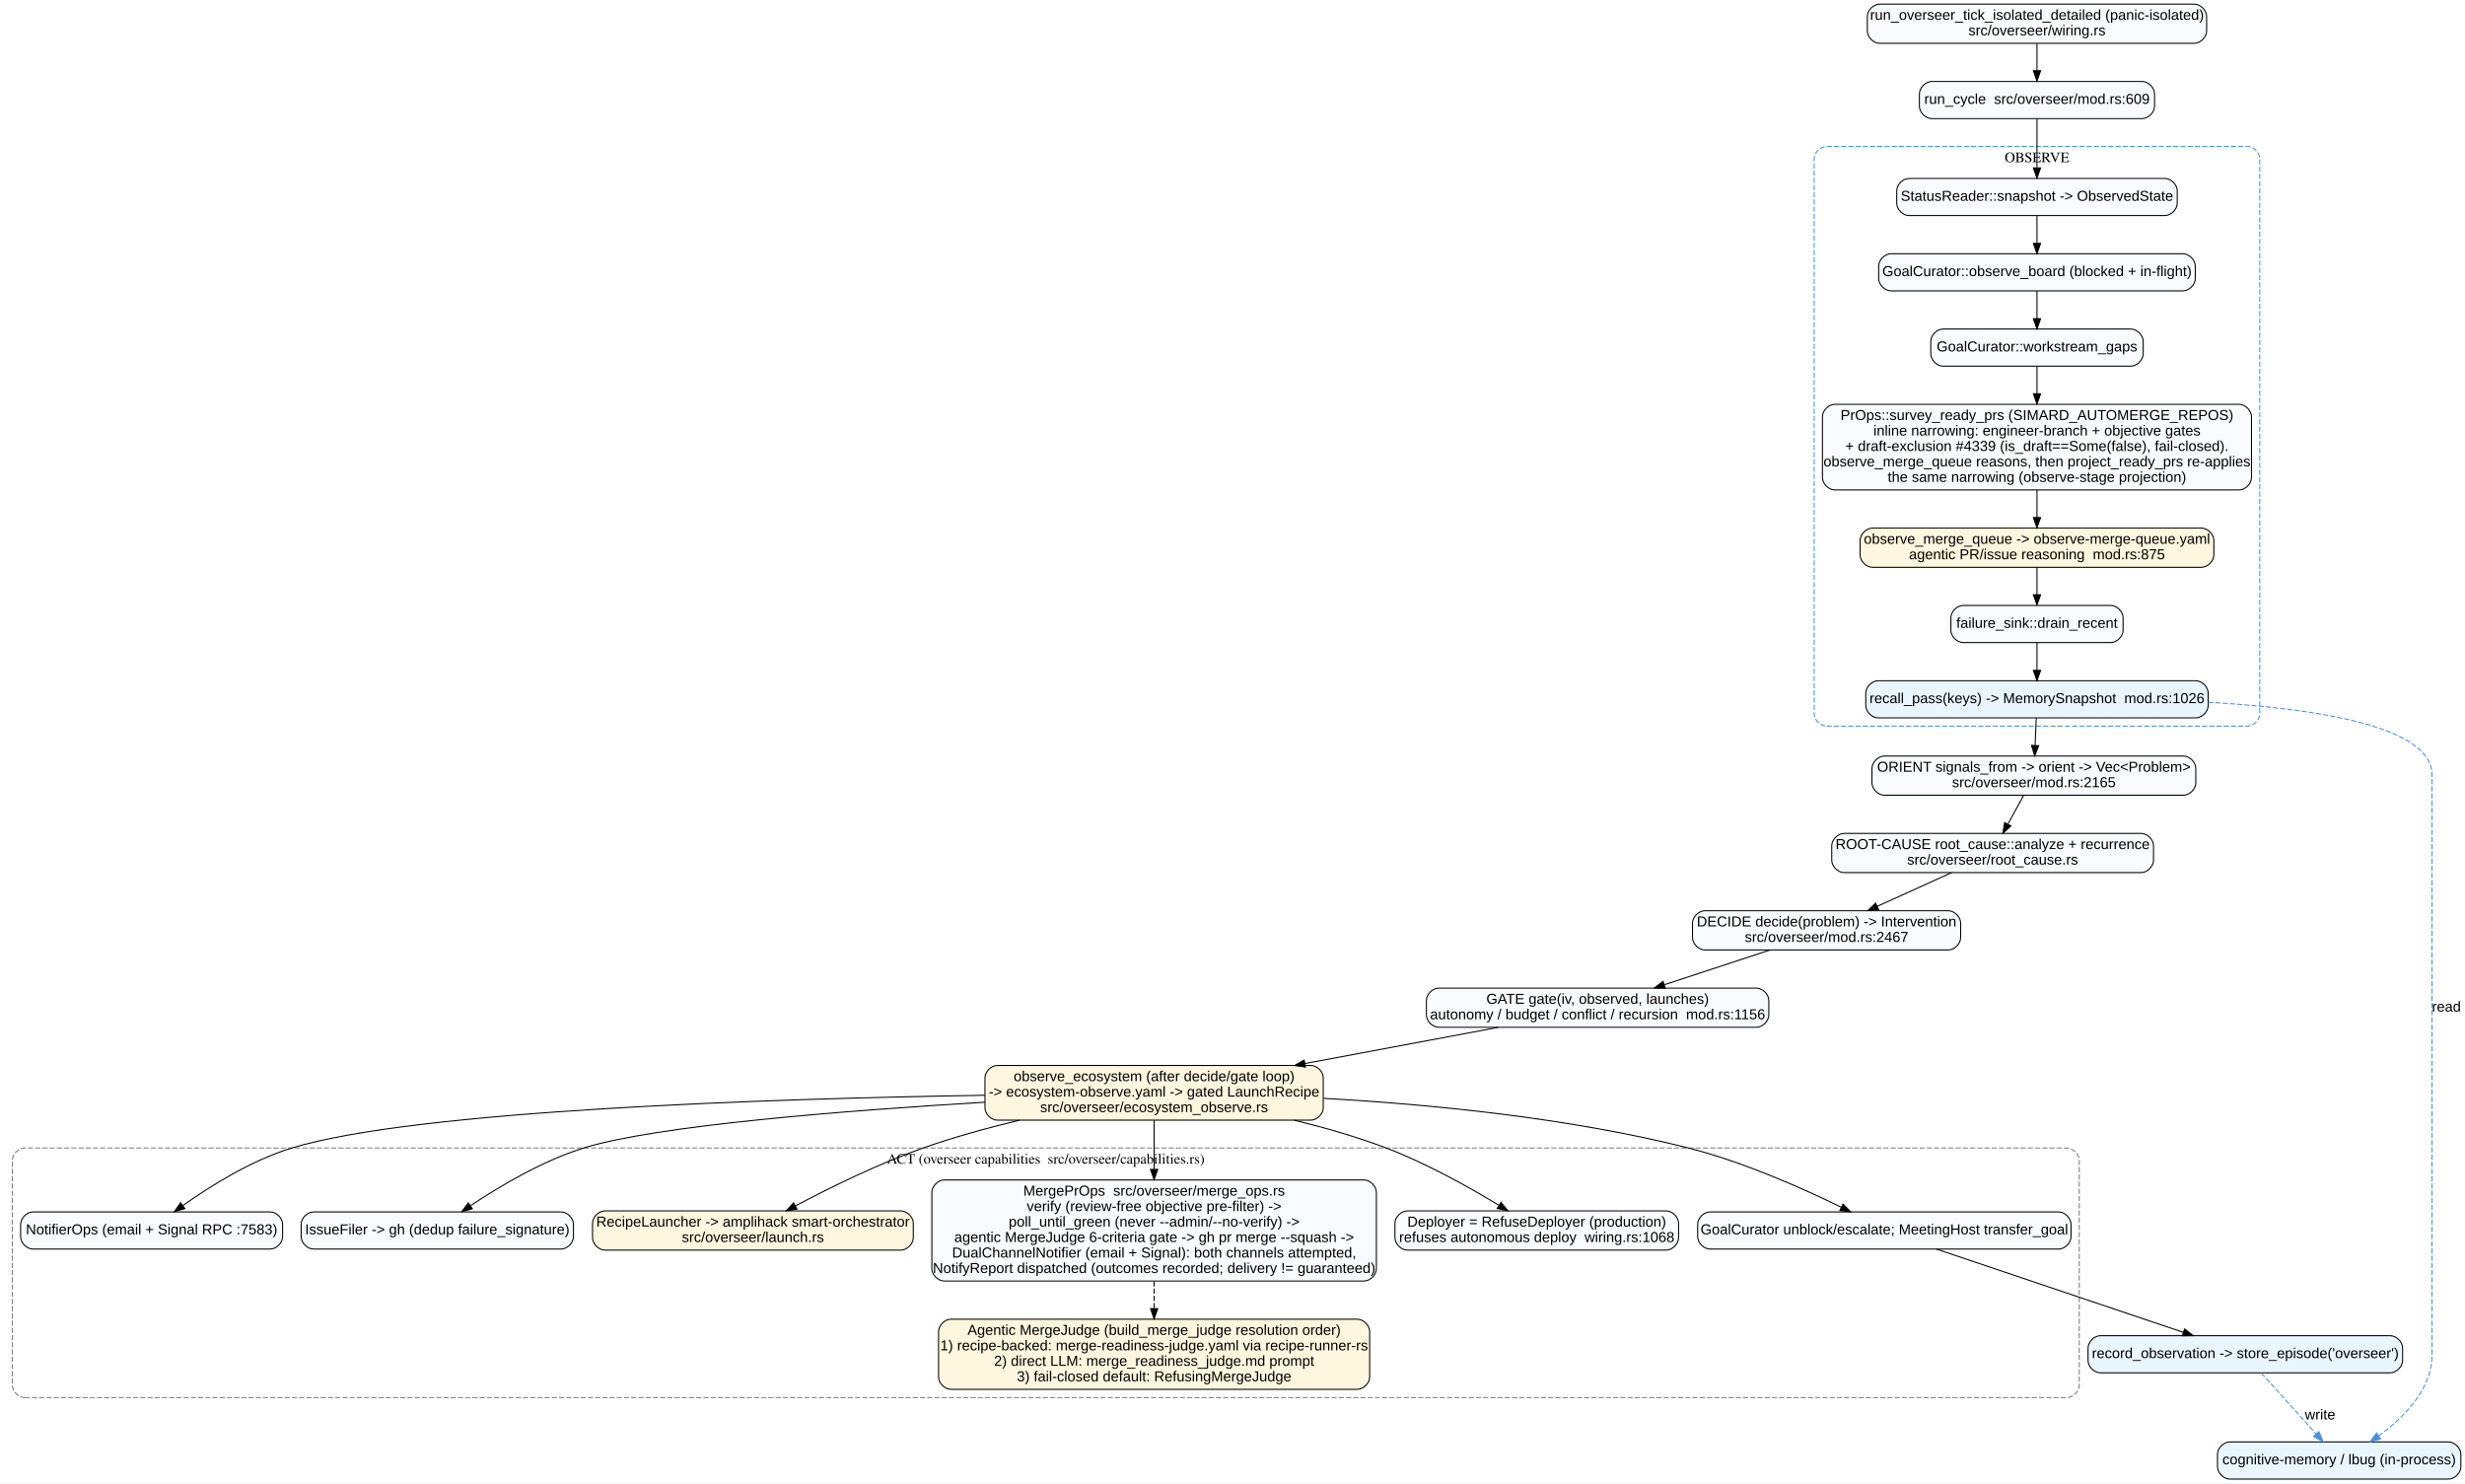
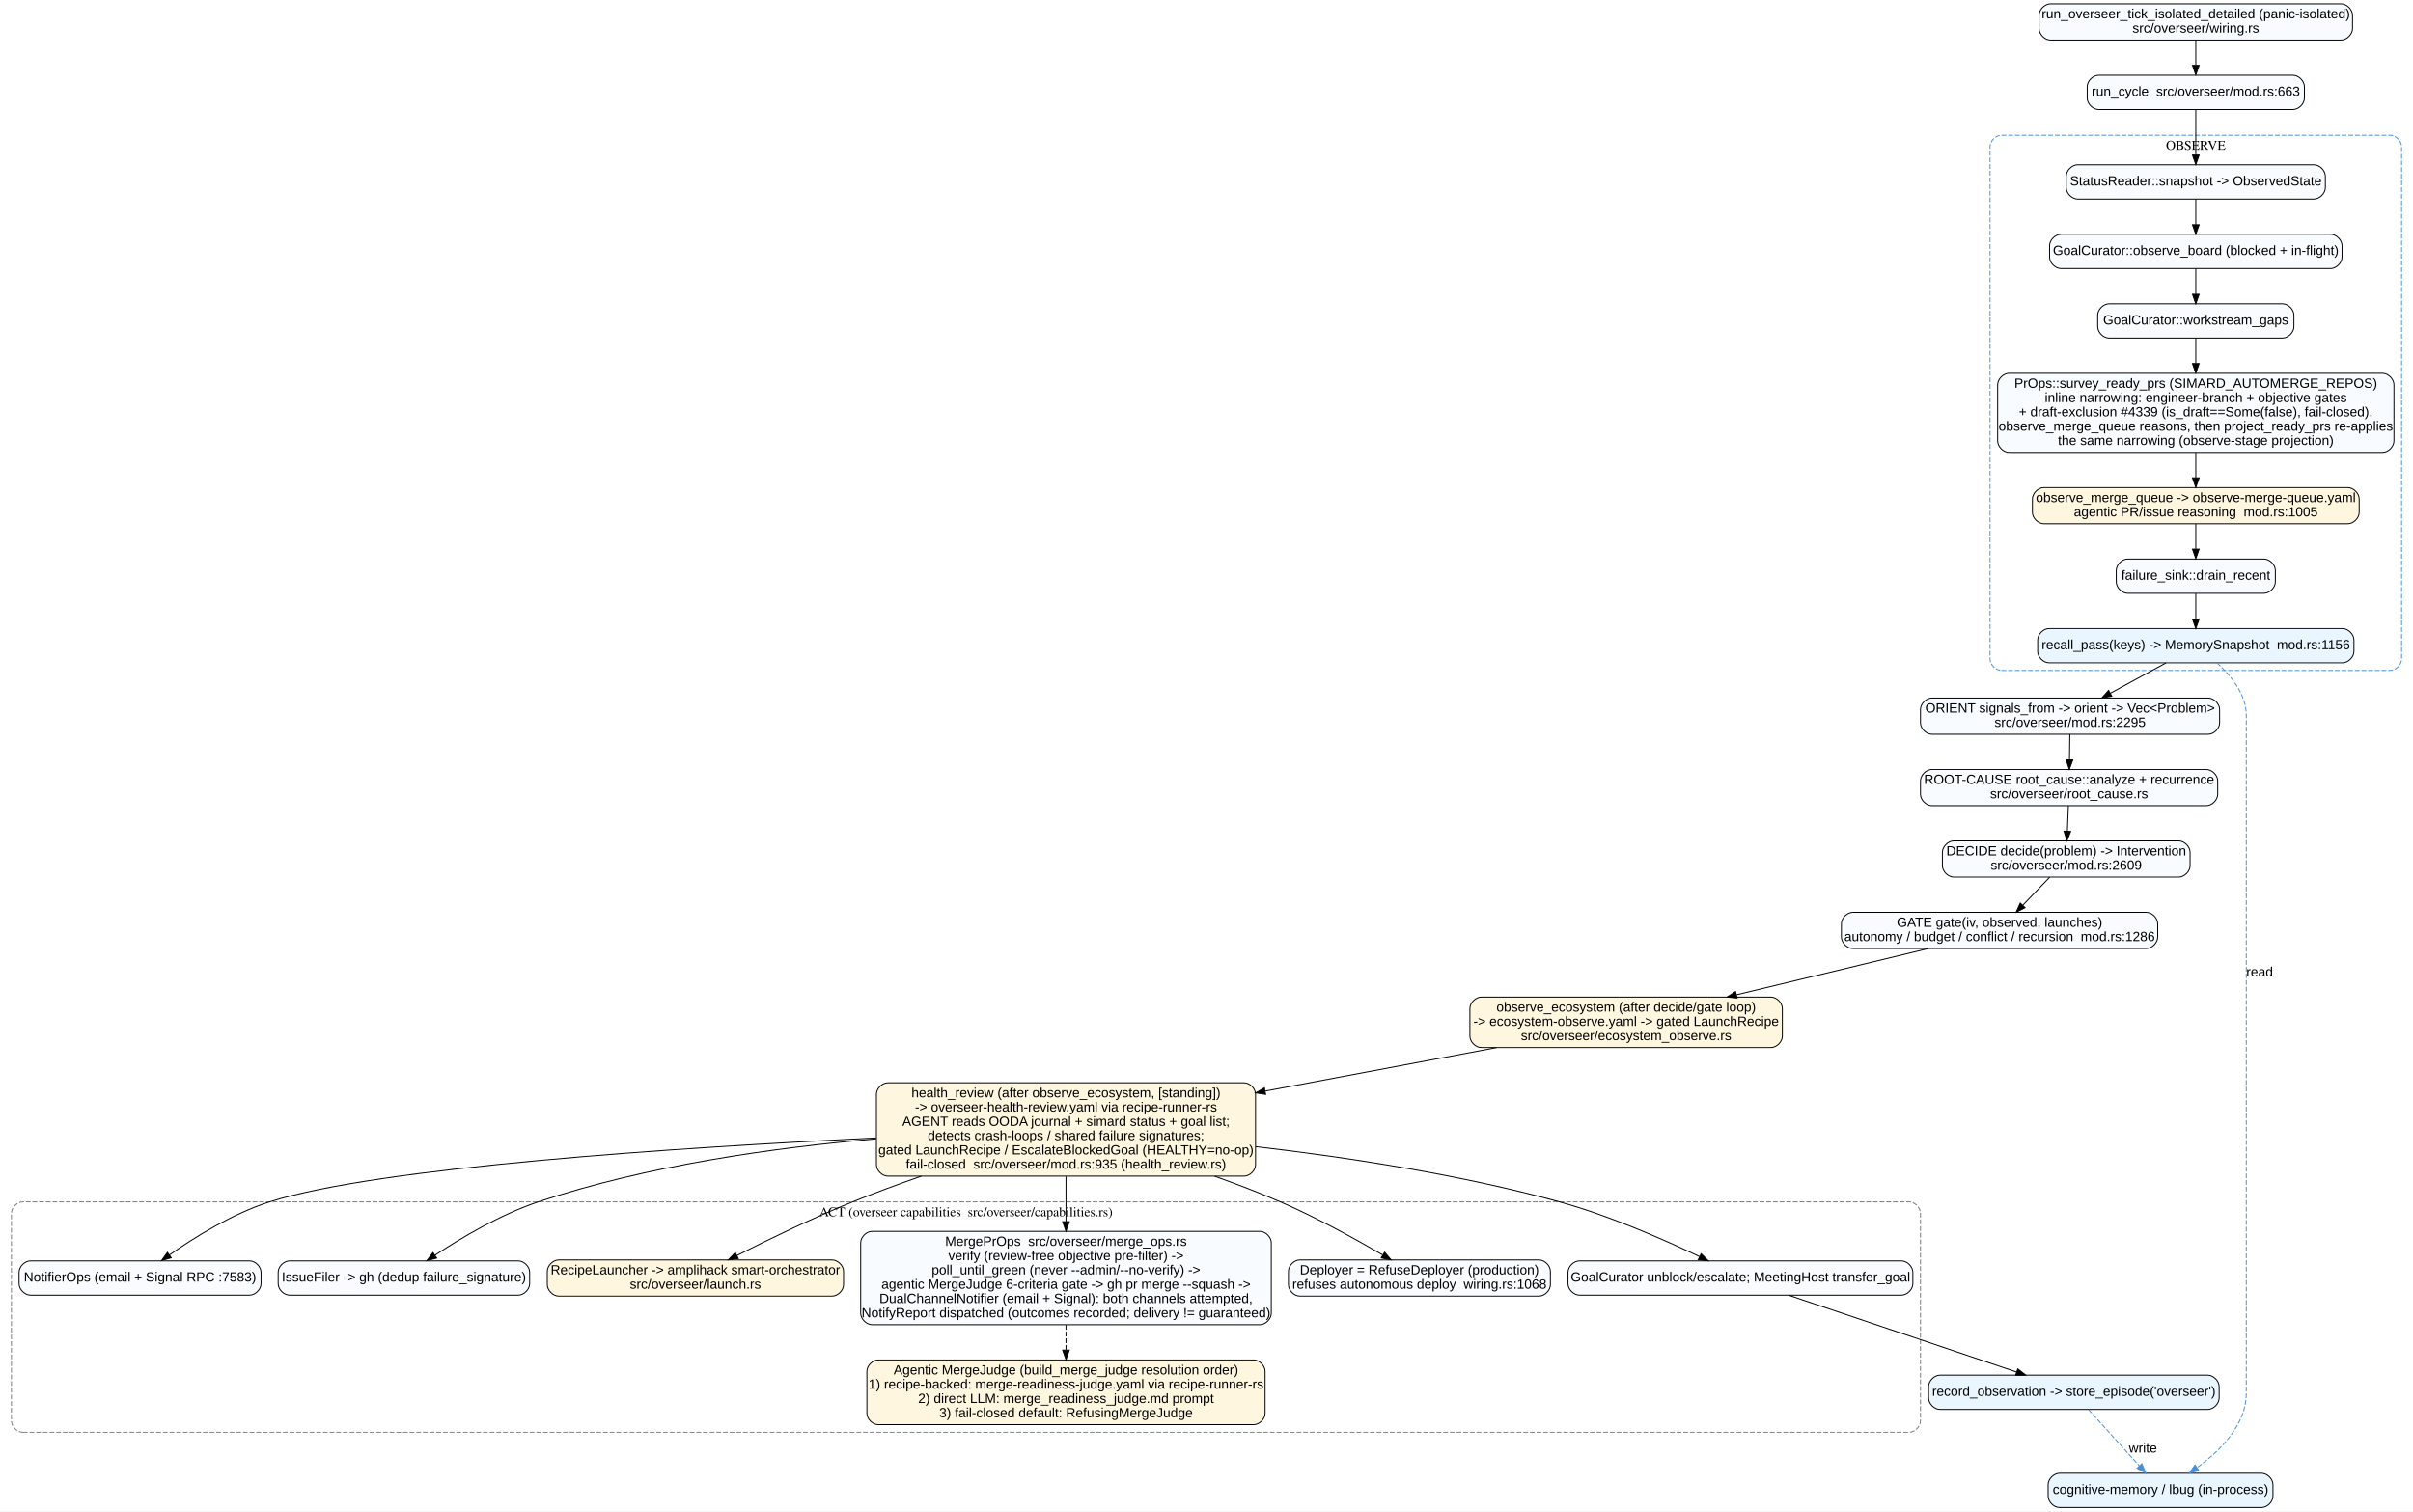
- <svg xmlns="http://www.w3.org/2000/svg" width="2390pt" height="1438pt" viewBox="0.00 0.00 2390.00 1438.00">
-   <g id="graph0" class="graph" transform="scale(1 1) rotate(0) translate(4 1434)">
-     <polygon fill="white" stroke="transparent" points="-4,4 -4,-1434 2386,-1434 2386,4 -4,4" />
+ <svg xmlns="http://www.w3.org/2000/svg" width="2533pt" height="1587pt" viewBox="0.00 0.00 2533.00 1587.00">
+   <g id="graph0" class="graph" transform="scale(1 1) rotate(0) translate(4 1583)">
+     <polygon fill="white" stroke="transparent" points="-4,4 -4,-1583 2529,-1583 2529,4 -4,4" />
    <g id="clust1" class="cluster">
-       <path fill="none" stroke="#4a90d9" stroke-dasharray="5,2" d="M1767,-730C1767,-730 2175,-730 2175,-730 2181,-730 2187,-736 2187,-742 2187,-742 2187,-1280 2187,-1280 2187,-1286 2181,-1292 2175,-1292 2175,-1292 1767,-1292 1767,-1292 1761,-1292 1755,-1286 1755,-1280 1755,-1280 1755,-742 1755,-742 1755,-736 1761,-730 1767,-730" />
-       <text text-anchor="middle" x="1971" y="-1276.8" font-family="Times,serif" font-size="14.00">OBSERVE</text>
+       <path fill="none" stroke="#4a90d9" stroke-dasharray="5,2" d="M2097,-879C2097,-879 2505,-879 2505,-879 2511,-879 2517,-885 2517,-891 2517,-891 2517,-1429 2517,-1429 2517,-1435 2511,-1441 2505,-1441 2505,-1441 2097,-1441 2097,-1441 2091,-1441 2085,-1435 2085,-1429 2085,-1429 2085,-891 2085,-891 2085,-885 2091,-879 2097,-879" />
+       <text text-anchor="middle" x="2301" y="-1425.8" font-family="Times,serif" font-size="14.00">OBSERVE</text>
    </g>
    <g id="clust2" class="cluster">
      <path fill="none" stroke="#7a7a7a" stroke-dasharray="5,2" d="M20,-79C20,-79 2000,-79 2000,-79 2006,-79 2012,-85 2012,-91 2012,-91 2012,-309 2012,-309 2012,-315 2006,-321 2000,-321 2000,-321 20,-321 20,-321 14,-321 8,-315 8,-309 8,-309 8,-91 8,-91 8,-85 14,-79 20,-79" />
      <text text-anchor="middle" x="1010" y="-305.8" font-family="Times,serif" font-size="14.00">ACT (overseer capabilities  src/overseer/capabilities.rs)</text>
    </g>
    <g id="node1" class="node">
-       <path fill="#f8fbff" stroke="black" d="M2123.5,-1430C2123.5,-1430 1818.5,-1430 1818.5,-1430 1812.5,-1430 1806.5,-1424 1806.5,-1418 1806.5,-1418 1806.5,-1404 1806.5,-1404 1806.5,-1398 1812.5,-1392 1818.5,-1392 1818.5,-1392 2123.5,-1392 2123.5,-1392 2129.5,-1392 2135.5,-1398 2135.5,-1404 2135.5,-1404 2135.5,-1418 2135.5,-1418 2135.5,-1424 2129.5,-1430 2123.5,-1430" />
-       <text text-anchor="middle" x="1971" y="-1414.8" font-family="Arial" font-size="14.00">run_overseer_tick_isolated_detailed (panic-isolated)</text>
-       <text text-anchor="middle" x="1971" y="-1399.8" font-family="Arial" font-size="14.00">src/overseer/wiring.rs</text>
+       <path fill="#f8fbff" stroke="black" d="M2453.5,-1579C2453.5,-1579 2148.5,-1579 2148.5,-1579 2142.5,-1579 2136.5,-1573 2136.5,-1567 2136.5,-1567 2136.5,-1553 2136.5,-1553 2136.5,-1547 2142.5,-1541 2148.5,-1541 2148.5,-1541 2453.5,-1541 2453.5,-1541 2459.5,-1541 2465.5,-1547 2465.5,-1553 2465.5,-1553 2465.5,-1567 2465.5,-1567 2465.5,-1573 2459.5,-1579 2453.5,-1579" />
+       <text text-anchor="middle" x="2301" y="-1563.8" font-family="Arial" font-size="14.00">run_overseer_tick_isolated_detailed (panic-isolated)</text>
+       <text text-anchor="middle" x="2301" y="-1548.8" font-family="Arial" font-size="14.00">src/overseer/wiring.rs</text>
    </g>
    <g id="node2" class="node">
-       <path fill="#f8fbff" stroke="black" d="M2073,-1355C2073,-1355 1869,-1355 1869,-1355 1863,-1355 1857,-1349 1857,-1343 1857,-1343 1857,-1331 1857,-1331 1857,-1325 1863,-1319 1869,-1319 1869,-1319 2073,-1319 2073,-1319 2079,-1319 2085,-1325 2085,-1331 2085,-1331 2085,-1343 2085,-1343 2085,-1349 2079,-1355 2073,-1355" />
-       <text text-anchor="middle" x="1971" y="-1333.3" font-family="Arial" font-size="14.00">run_cycle  src/overseer/mod.rs:609</text>
+       <path fill="#f8fbff" stroke="black" d="M2403,-1504C2403,-1504 2199,-1504 2199,-1504 2193,-1504 2187,-1498 2187,-1492 2187,-1492 2187,-1480 2187,-1480 2187,-1474 2193,-1468 2199,-1468 2199,-1468 2403,-1468 2403,-1468 2409,-1468 2415,-1474 2415,-1480 2415,-1480 2415,-1492 2415,-1492 2415,-1498 2409,-1504 2403,-1504" />
+       <text text-anchor="middle" x="2301" y="-1482.3" font-family="Arial" font-size="14.00">run_cycle  src/overseer/mod.rs:663</text>
    </g>
    <g id="edge1" class="edge">
-       <path fill="none" stroke="black" d="M1971,-1391.83C1971,-1383.89 1971,-1374.41 1971,-1365.63" />
-       <polygon fill="black" stroke="black" points="1974.5,-1365.42 1971,-1355.42 1967.5,-1365.42 1974.5,-1365.42" />
+       <path fill="none" stroke="black" d="M2301,-1540.83C2301,-1532.89 2301,-1523.41 2301,-1514.63" />
+       <polygon fill="black" stroke="black" points="2304.5,-1514.42 2301,-1504.42 2297.5,-1514.42 2304.5,-1514.42" />
    </g>
    <g id="node3" class="node">
-       <path fill="#f8fbff" stroke="black" d="M2095,-1261C2095,-1261 1847,-1261 1847,-1261 1841,-1261 1835,-1255 1835,-1249 1835,-1249 1835,-1237 1835,-1237 1835,-1231 1841,-1225 1847,-1225 1847,-1225 2095,-1225 2095,-1225 2101,-1225 2107,-1231 2107,-1237 2107,-1237 2107,-1249 2107,-1249 2107,-1255 2101,-1261 2095,-1261" />
-       <text text-anchor="middle" x="1971" y="-1239.3" font-family="Arial" font-size="14.00">StatusReader::snapshot -&gt; ObservedState</text>
+       <path fill="#f8fbff" stroke="black" d="M2425,-1410C2425,-1410 2177,-1410 2177,-1410 2171,-1410 2165,-1404 2165,-1398 2165,-1398 2165,-1386 2165,-1386 2165,-1380 2171,-1374 2177,-1374 2177,-1374 2425,-1374 2425,-1374 2431,-1374 2437,-1380 2437,-1386 2437,-1386 2437,-1398 2437,-1398 2437,-1404 2431,-1410 2425,-1410" />
+       <text text-anchor="middle" x="2301" y="-1388.3" font-family="Arial" font-size="14.00">StatusReader::snapshot -&gt; ObservedState</text>
    </g>
    <g id="edge2" class="edge">
-       <path fill="none" stroke="black" d="M1971,-1318.7C1971,-1305.46 1971,-1286.95 1971,-1271.66" />
-       <polygon fill="black" stroke="black" points="1974.5,-1271.23 1971,-1261.23 1967.5,-1271.23 1974.5,-1271.23" />
+       <path fill="none" stroke="black" d="M2301,-1467.7C2301,-1454.46 2301,-1435.95 2301,-1420.66" />
+       <polygon fill="black" stroke="black" points="2304.5,-1420.23 2301,-1410.23 2297.5,-1420.23 2304.5,-1420.23" />
    </g>
    <g id="node4" class="node">
-       <path fill="#f8fbff" stroke="black" d="M2112.5,-1188C2112.5,-1188 1829.5,-1188 1829.5,-1188 1823.5,-1188 1817.5,-1182 1817.5,-1176 1817.5,-1176 1817.5,-1164 1817.5,-1164 1817.5,-1158 1823.5,-1152 1829.5,-1152 1829.5,-1152 2112.5,-1152 2112.5,-1152 2118.5,-1152 2124.5,-1158 2124.5,-1164 2124.5,-1164 2124.5,-1176 2124.5,-1176 2124.5,-1182 2118.5,-1188 2112.5,-1188" />
-       <text text-anchor="middle" x="1971" y="-1166.3" font-family="Arial" font-size="14.00">GoalCurator::observe_board (blocked + in-flight)</text>
+       <path fill="#f8fbff" stroke="black" d="M2442.5,-1337C2442.5,-1337 2159.5,-1337 2159.5,-1337 2153.5,-1337 2147.5,-1331 2147.5,-1325 2147.5,-1325 2147.5,-1313 2147.5,-1313 2147.5,-1307 2153.5,-1301 2159.5,-1301 2159.5,-1301 2442.5,-1301 2442.5,-1301 2448.5,-1301 2454.5,-1307 2454.5,-1313 2454.5,-1313 2454.5,-1325 2454.5,-1325 2454.5,-1331 2448.5,-1337 2442.5,-1337" />
+       <text text-anchor="middle" x="2301" y="-1315.3" font-family="Arial" font-size="14.00">GoalCurator::observe_board (blocked + in-flight)</text>
    </g>
    <g id="edge3" class="edge">
-       <path fill="none" stroke="black" d="M1971,-1224.81C1971,-1216.79 1971,-1207.05 1971,-1198.07" />
-       <polygon fill="black" stroke="black" points="1974.5,-1198.03 1971,-1188.03 1967.5,-1198.03 1974.5,-1198.03" />
+       <path fill="none" stroke="black" d="M2301,-1373.81C2301,-1365.79 2301,-1356.05 2301,-1347.07" />
+       <polygon fill="black" stroke="black" points="2304.5,-1347.03 2301,-1337.03 2297.5,-1347.03 2304.5,-1347.03" />
    </g>
    <g id="node5" class="node">
-       <path fill="#f8fbff" stroke="black" d="M2062,-1115C2062,-1115 1880,-1115 1880,-1115 1874,-1115 1868,-1109 1868,-1103 1868,-1103 1868,-1091 1868,-1091 1868,-1085 1874,-1079 1880,-1079 1880,-1079 2062,-1079 2062,-1079 2068,-1079 2074,-1085 2074,-1091 2074,-1091 2074,-1103 2074,-1103 2074,-1109 2068,-1115 2062,-1115" />
-       <text text-anchor="middle" x="1971" y="-1093.3" font-family="Arial" font-size="14.00">GoalCurator::workstream_gaps</text>
+       <path fill="#f8fbff" stroke="black" d="M2392,-1264C2392,-1264 2210,-1264 2210,-1264 2204,-1264 2198,-1258 2198,-1252 2198,-1252 2198,-1240 2198,-1240 2198,-1234 2204,-1228 2210,-1228 2210,-1228 2392,-1228 2392,-1228 2398,-1228 2404,-1234 2404,-1240 2404,-1240 2404,-1252 2404,-1252 2404,-1258 2398,-1264 2392,-1264" />
+       <text text-anchor="middle" x="2301" y="-1242.3" font-family="Arial" font-size="14.00">GoalCurator::workstream_gaps</text>
    </g>
    <g id="edge4" class="edge">
-       <path fill="none" stroke="black" d="M1971,-1151.81C1971,-1143.79 1971,-1134.05 1971,-1125.07" />
-       <polygon fill="black" stroke="black" points="1974.5,-1125.03 1971,-1115.03 1967.5,-1125.03 1974.5,-1125.03" />
+       <path fill="none" stroke="black" d="M2301,-1300.81C2301,-1292.79 2301,-1283.05 2301,-1274.07" />
+       <polygon fill="black" stroke="black" points="2304.5,-1274.03 2301,-1264.03 2297.5,-1274.03 2304.5,-1274.03" />
    </g>
    <g id="node6" class="node">
-       <path fill="#f8fbff" stroke="black" d="M2167,-1042C2167,-1042 1775,-1042 1775,-1042 1769,-1042 1763,-1036 1763,-1030 1763,-1030 1763,-971 1763,-971 1763,-965 1769,-959 1775,-959 1775,-959 2167,-959 2167,-959 2173,-959 2179,-965 2179,-971 2179,-971 2179,-1030 2179,-1030 2179,-1036 2173,-1042 2167,-1042" />
-       <text text-anchor="middle" x="1971" y="-1026.8" font-family="Arial" font-size="14.00">PrOps::survey_ready_prs (SIMARD_AUTOMERGE_REPOS)</text>
-       <text text-anchor="middle" x="1971" y="-1011.8" font-family="Arial" font-size="14.00">inline narrowing: engineer-branch + objective gates</text>
-       <text text-anchor="middle" x="1971" y="-996.8" font-family="Arial" font-size="14.00">+ draft-exclusion #4339 (is_draft==Some(false), fail-closed).</text>
-       <text text-anchor="middle" x="1971" y="-981.8" font-family="Arial" font-size="14.00">observe_merge_queue reasons, then project_ready_prs re-applies</text>
-       <text text-anchor="middle" x="1971" y="-966.8" font-family="Arial" font-size="14.00">the same narrowing (observe-stage projection)</text>
+       <path fill="#f8fbff" stroke="black" d="M2497,-1191C2497,-1191 2105,-1191 2105,-1191 2099,-1191 2093,-1185 2093,-1179 2093,-1179 2093,-1120 2093,-1120 2093,-1114 2099,-1108 2105,-1108 2105,-1108 2497,-1108 2497,-1108 2503,-1108 2509,-1114 2509,-1120 2509,-1120 2509,-1179 2509,-1179 2509,-1185 2503,-1191 2497,-1191" />
+       <text text-anchor="middle" x="2301" y="-1175.8" font-family="Arial" font-size="14.00">PrOps::survey_ready_prs (SIMARD_AUTOMERGE_REPOS)</text>
+       <text text-anchor="middle" x="2301" y="-1160.8" font-family="Arial" font-size="14.00">inline narrowing: engineer-branch + objective gates</text>
+       <text text-anchor="middle" x="2301" y="-1145.8" font-family="Arial" font-size="14.00">+ draft-exclusion #4339 (is_draft==Some(false), fail-closed).</text>
+       <text text-anchor="middle" x="2301" y="-1130.8" font-family="Arial" font-size="14.00">observe_merge_queue reasons, then project_ready_prs re-applies</text>
+       <text text-anchor="middle" x="2301" y="-1115.8" font-family="Arial" font-size="14.00">the same narrowing (observe-stage projection)</text>
    </g>
    <g id="edge5" class="edge">
-       <path fill="none" stroke="black" d="M1971,-1078.67C1971,-1071.15 1971,-1061.93 1971,-1052.5" />
-       <polygon fill="black" stroke="black" points="1974.5,-1052.26 1971,-1042.26 1967.5,-1052.26 1974.5,-1052.26" />
+       <path fill="none" stroke="black" d="M2301,-1227.67C2301,-1220.15 2301,-1210.93 2301,-1201.5" />
+       <polygon fill="black" stroke="black" points="2304.5,-1201.26 2301,-1191.26 2297.5,-1201.26 2304.5,-1201.26" />
    </g>
    <g id="node7" class="node">
-       <path fill="#fff6df" stroke="black" d="M2130.5,-922C2130.5,-922 1811.5,-922 1811.5,-922 1805.5,-922 1799.5,-916 1799.5,-910 1799.5,-910 1799.5,-896 1799.5,-896 1799.5,-890 1805.5,-884 1811.5,-884 1811.5,-884 2130.5,-884 2130.5,-884 2136.5,-884 2142.5,-890 2142.5,-896 2142.5,-896 2142.5,-910 2142.5,-910 2142.5,-916 2136.5,-922 2130.5,-922" />
-       <text text-anchor="middle" x="1971" y="-906.8" font-family="Arial" font-size="14.00">observe_merge_queue -&gt; observe-merge-queue.yaml</text>
-       <text text-anchor="middle" x="1971" y="-891.8" font-family="Arial" font-size="14.00">agentic PR/issue reasoning  mod.rs:875</text>
+       <path fill="#fff6df" stroke="black" d="M2460.5,-1071C2460.5,-1071 2141.5,-1071 2141.5,-1071 2135.5,-1071 2129.5,-1065 2129.5,-1059 2129.5,-1059 2129.5,-1045 2129.5,-1045 2129.5,-1039 2135.5,-1033 2141.5,-1033 2141.5,-1033 2460.5,-1033 2460.5,-1033 2466.5,-1033 2472.5,-1039 2472.5,-1045 2472.5,-1045 2472.5,-1059 2472.5,-1059 2472.5,-1065 2466.5,-1071 2460.5,-1071" />
+       <text text-anchor="middle" x="2301" y="-1055.8" font-family="Arial" font-size="14.00">observe_merge_queue -&gt; observe-merge-queue.yaml</text>
+       <text text-anchor="middle" x="2301" y="-1040.8" font-family="Arial" font-size="14.00">agentic PR/issue reasoning  mod.rs:1005</text>
    </g>
    <g id="edge6" class="edge">
-       <path fill="none" stroke="black" d="M1971,-959C1971,-949.99 1971,-940.63 1971,-932.24" />
-       <polygon fill="black" stroke="black" points="1974.5,-932.23 1971,-922.23 1967.5,-932.23 1974.5,-932.23" />
+       <path fill="none" stroke="black" d="M2301,-1108C2301,-1098.99 2301,-1089.63 2301,-1081.24" />
+       <polygon fill="black" stroke="black" points="2304.5,-1081.23 2301,-1071.23 2297.5,-1081.23 2304.5,-1081.23" />
    </g>
    <g id="node8" class="node">
-       <path fill="#f8fbff" stroke="black" d="M2042.5,-847C2042.5,-847 1899.5,-847 1899.5,-847 1893.5,-847 1887.5,-841 1887.5,-835 1887.5,-835 1887.5,-823 1887.5,-823 1887.5,-817 1893.5,-811 1899.5,-811 1899.5,-811 2042.5,-811 2042.5,-811 2048.5,-811 2054.5,-817 2054.5,-823 2054.5,-823 2054.5,-835 2054.5,-835 2054.5,-841 2048.5,-847 2042.5,-847" />
-       <text text-anchor="middle" x="1971" y="-825.3" font-family="Arial" font-size="14.00">failure_sink::drain_recent</text>
+       <path fill="#f8fbff" stroke="black" d="M2372.5,-996C2372.5,-996 2229.5,-996 2229.5,-996 2223.5,-996 2217.5,-990 2217.5,-984 2217.5,-984 2217.5,-972 2217.5,-972 2217.5,-966 2223.5,-960 2229.5,-960 2229.5,-960 2372.5,-960 2372.5,-960 2378.5,-960 2384.5,-966 2384.5,-972 2384.5,-972 2384.5,-984 2384.5,-984 2384.5,-990 2378.5,-996 2372.5,-996" />
+       <text text-anchor="middle" x="2301" y="-974.3" font-family="Arial" font-size="14.00">failure_sink::drain_recent</text>
    </g>
    <g id="edge7" class="edge">
-       <path fill="none" stroke="black" d="M1971,-883.83C1971,-875.89 1971,-866.41 1971,-857.63" />
-       <polygon fill="black" stroke="black" points="1974.5,-857.42 1971,-847.42 1967.5,-857.42 1974.5,-857.42" />
+       <path fill="none" stroke="black" d="M2301,-1032.83C2301,-1024.89 2301,-1015.41 2301,-1006.63" />
+       <polygon fill="black" stroke="black" points="2304.5,-1006.42 2301,-996.42 2297.5,-1006.42 2304.5,-1006.42" />
    </g>
    <g id="node9" class="node">
-       <path fill="#eaf6ff" stroke="black" d="M2125,-774C2125,-774 1817,-774 1817,-774 1811,-774 1805,-768 1805,-762 1805,-762 1805,-750 1805,-750 1805,-744 1811,-738 1817,-738 1817,-738 2125,-738 2125,-738 2131,-738 2137,-744 2137,-750 2137,-750 2137,-762 2137,-762 2137,-768 2131,-774 2125,-774" />
-       <text text-anchor="middle" x="1971" y="-752.3" font-family="Arial" font-size="14.00">recall_pass(keys) -&gt; MemorySnapshot  mod.rs:1026</text>
+       <path fill="#eaf6ff" stroke="black" d="M2455,-923C2455,-923 2147,-923 2147,-923 2141,-923 2135,-917 2135,-911 2135,-911 2135,-899 2135,-899 2135,-893 2141,-887 2147,-887 2147,-887 2455,-887 2455,-887 2461,-887 2467,-893 2467,-899 2467,-899 2467,-911 2467,-911 2467,-917 2461,-923 2455,-923" />
+       <text text-anchor="middle" x="2301" y="-901.3" font-family="Arial" font-size="14.00">recall_pass(keys) -&gt; MemorySnapshot  mod.rs:1156</text>
    </g>
    <g id="edge8" class="edge">
-       <path fill="none" stroke="black" d="M1971,-810.81C1971,-802.79 1971,-793.05 1971,-784.07" />
-       <polygon fill="black" stroke="black" points="1974.5,-784.03 1971,-774.03 1967.5,-784.03 1974.5,-784.03" />
+       <path fill="none" stroke="black" d="M2301,-959.81C2301,-951.79 2301,-942.05 2301,-933.07" />
+       <polygon fill="black" stroke="black" points="2304.5,-933.03 2301,-923.03 2297.5,-933.03 2304.5,-933.03" />
    </g>
    <g id="node10" class="node">
-       <path fill="#f8fbff" stroke="black" d="M2113,-701C2113,-701 1823,-701 1823,-701 1817,-701 1811,-695 1811,-689 1811,-689 1811,-675 1811,-675 1811,-669 1817,-663 1823,-663 1823,-663 2113,-663 2113,-663 2119,-663 2125,-669 2125,-675 2125,-675 2125,-689 2125,-689 2125,-695 2119,-701 2113,-701" />
-       <text text-anchor="middle" x="1968" y="-685.8" font-family="Arial" font-size="14.00">ORIENT signals_from -&gt; orient -&gt; Vec&lt;Problem&gt;</text>
-       <text text-anchor="middle" x="1968" y="-670.8" font-family="Arial" font-size="14.00">src/overseer/mod.rs:2165</text>
+       <path fill="#f8fbff" stroke="black" d="M2314,-850C2314,-850 2024,-850 2024,-850 2018,-850 2012,-844 2012,-838 2012,-838 2012,-824 2012,-824 2012,-818 2018,-812 2024,-812 2024,-812 2314,-812 2314,-812 2320,-812 2326,-818 2326,-824 2326,-824 2326,-838 2326,-838 2326,-844 2320,-850 2314,-850" />
+       <text text-anchor="middle" x="2169" y="-834.8" font-family="Arial" font-size="14.00">ORIENT signals_from -&gt; orient -&gt; Vec&lt;Problem&gt;</text>
+       <text text-anchor="middle" x="2169" y="-819.8" font-family="Arial" font-size="14.00">src/overseer/mod.rs:2295</text>
    </g>
    <g id="edge9" class="edge">
-       <path fill="none" stroke="black" d="M1970.29,-737.94C1969.96,-729.99 1969.55,-720.31 1969.18,-711.31" />
-       <polygon fill="black" stroke="black" points="1972.67,-711.04 1968.76,-701.2 1965.68,-711.34 1972.67,-711.04" />
-     </g>
-     <g id="node23" class="node">
+       <path fill="none" stroke="black" d="M2269.72,-886.94C2252.29,-877.43 2230.35,-865.46 2211.4,-855.12" />
+       <polygon fill="black" stroke="black" points="2212.82,-851.92 2202.37,-850.2 2209.47,-858.06 2212.82,-851.92" />
+     </g>
+     <g id="node24" class="node">
      <path fill="#eaf6ff" stroke="black" d="M2370,-36C2370,-36 2158,-36 2158,-36 2152,-36 2146,-30 2146,-24 2146,-24 2146,-12 2146,-12 2146,-6 2152,0 2158,0 2158,0 2370,0 2370,0 2376,0 2382,-6 2382,-12 2382,-12 2382,-24 2382,-24 2382,-30 2376,-36 2370,-36" />
      <text text-anchor="middle" x="2264" y="-14.3" font-family="Arial" font-size="14.00">cognitive-memory / lbug (in-process)</text>
    </g>
-     <g id="edge23" class="edge">
-       <path fill="none" stroke="#4a90d9" stroke-dasharray="5,2" d="M2137.04,-753.14C2240.48,-747.3 2354,-730.15 2354,-683 2354,-683 2354,-683 2354,-120 2354,-87.02 2326.91,-59.82 2302.46,-42" />
+     <g id="edge24" class="edge">
+       <path fill="none" stroke="#4a90d9" stroke-dasharray="5,2" d="M2323.17,-886.99C2337.69,-873.78 2354,-854.04 2354,-832 2354,-832 2354,-832 2354,-120 2354,-87.02 2326.91,-59.82 2302.46,-42" />
      <polygon fill="#4a90d9" stroke="#4a90d9" points="2304.18,-38.93 2293.97,-36.09 2300.18,-44.67 2304.18,-38.93" />
-       <text text-anchor="middle" x="2368" y="-453.3" font-family="Arial" font-size="14.00">read</text>
+       <text text-anchor="middle" x="2368" y="-557.8" font-family="Arial" font-size="14.00">read</text>
    </g>
    <g id="node11" class="node">
-       <path fill="#f8fbff" stroke="black" d="M2072,-626C2072,-626 1784,-626 1784,-626 1778,-626 1772,-620 1772,-614 1772,-614 1772,-600 1772,-600 1772,-594 1778,-588 1784,-588 1784,-588 2072,-588 2072,-588 2078,-588 2084,-594 2084,-600 2084,-600 2084,-614 2084,-614 2084,-620 2078,-626 2072,-626" />
-       <text text-anchor="middle" x="1928" y="-610.8" font-family="Arial" font-size="14.00">ROOT-CAUSE root_cause::analyze + recurrence</text>
-       <text text-anchor="middle" x="1928" y="-595.8" font-family="Arial" font-size="14.00">src/overseer/root_cause.rs</text>
+       <path fill="#f8fbff" stroke="black" d="M2312,-775C2312,-775 2024,-775 2024,-775 2018,-775 2012,-769 2012,-763 2012,-763 2012,-749 2012,-749 2012,-743 2018,-737 2024,-737 2024,-737 2312,-737 2312,-737 2318,-737 2324,-743 2324,-749 2324,-749 2324,-763 2324,-763 2324,-769 2318,-775 2312,-775" />
+       <text text-anchor="middle" x="2168" y="-759.8" font-family="Arial" font-size="14.00">ROOT-CAUSE root_cause::analyze + recurrence</text>
+       <text text-anchor="middle" x="2168" y="-744.8" font-family="Arial" font-size="14.00">src/overseer/root_cause.rs</text>
    </g>
    <g id="edge10" class="edge">
-       <path fill="none" stroke="black" d="M1958.11,-662.96C1953.5,-654.53 1947.91,-644.33 1942.8,-635.01" />
-       <polygon fill="black" stroke="black" points="1945.79,-633.18 1937.91,-626.09 1939.65,-636.54 1945.79,-633.18" />
+       <path fill="none" stroke="black" d="M2168.75,-811.96C2168.64,-803.88 2168.51,-794.18 2168.39,-785.18" />
+       <polygon fill="black" stroke="black" points="2171.88,-785.04 2168.25,-775.09 2164.89,-785.14 2171.88,-785.04" />
    </g>
    <g id="node12" class="node">
-       <path fill="#f8fbff" stroke="black" d="M1885,-551C1885,-551 1649,-551 1649,-551 1643,-551 1637,-545 1637,-539 1637,-539 1637,-525 1637,-525 1637,-519 1643,-513 1649,-513 1649,-513 1885,-513 1885,-513 1891,-513 1897,-519 1897,-525 1897,-525 1897,-539 1897,-539 1897,-545 1891,-551 1885,-551" />
-       <text text-anchor="middle" x="1767" y="-535.8" font-family="Arial" font-size="14.00">DECIDE decide(problem) -&gt; Intervention</text>
-       <text text-anchor="middle" x="1767" y="-520.8" font-family="Arial" font-size="14.00">src/overseer/mod.rs:2467</text>
+       <path fill="#f8fbff" stroke="black" d="M2283,-700C2283,-700 2047,-700 2047,-700 2041,-700 2035,-694 2035,-688 2035,-688 2035,-674 2035,-674 2035,-668 2041,-662 2047,-662 2047,-662 2283,-662 2283,-662 2289,-662 2295,-668 2295,-674 2295,-674 2295,-688 2295,-688 2295,-694 2289,-700 2283,-700" />
+       <text text-anchor="middle" x="2165" y="-684.8" font-family="Arial" font-size="14.00">DECIDE decide(problem) -&gt; Intervention</text>
+       <text text-anchor="middle" x="2165" y="-669.8" font-family="Arial" font-size="14.00">src/overseer/mod.rs:2609</text>
    </g>
    <g id="edge11" class="edge">
-       <path fill="none" stroke="black" d="M1888.2,-587.96C1866.43,-578.08 1839.27,-565.77 1816.18,-555.3" />
-       <polygon fill="black" stroke="black" points="1817.45,-552.03 1806.9,-551.09 1814.56,-558.41 1817.45,-552.03" />
+       <path fill="none" stroke="black" d="M2167.26,-736.96C2166.93,-728.88 2166.53,-719.18 2166.16,-710.18" />
+       <polygon fill="black" stroke="black" points="2169.65,-709.94 2165.74,-700.09 2162.66,-710.23 2169.65,-709.94" />
    </g>
    <g id="node13" class="node">
-       <path fill="#f8fbff" stroke="black" d="M1699,-476C1699,-476 1391,-476 1391,-476 1385,-476 1379,-470 1379,-464 1379,-464 1379,-450 1379,-450 1379,-444 1385,-438 1391,-438 1391,-438 1699,-438 1699,-438 1705,-438 1711,-444 1711,-450 1711,-450 1711,-464 1711,-464 1711,-470 1705,-476 1699,-476" />
-       <text text-anchor="middle" x="1545" y="-460.8" font-family="Arial" font-size="14.00">GATE gate(iv, observed, launches)</text>
-       <text text-anchor="middle" x="1545" y="-445.8" font-family="Arial" font-size="14.00">autonomy / budget / conflict / recursion  mod.rs:1156</text>
+       <path fill="#f8fbff" stroke="black" d="M2249,-625C2249,-625 1941,-625 1941,-625 1935,-625 1929,-619 1929,-613 1929,-613 1929,-599 1929,-599 1929,-593 1935,-587 1941,-587 1941,-587 2249,-587 2249,-587 2255,-587 2261,-593 2261,-599 2261,-599 2261,-613 2261,-613 2261,-619 2255,-625 2249,-625" />
+       <text text-anchor="middle" x="2095" y="-609.8" font-family="Arial" font-size="14.00">GATE gate(iv, observed, launches)</text>
+       <text text-anchor="middle" x="2095" y="-594.8" font-family="Arial" font-size="14.00">autonomy / budget / conflict / recursion  mod.rs:1286</text>
    </g>
    <g id="edge12" class="edge">
-       <path fill="none" stroke="black" d="M1712.12,-512.96C1681.17,-502.78 1642.32,-490 1609.86,-479.33" />
-       <polygon fill="black" stroke="black" points="1610.61,-475.89 1600.01,-476.09 1608.42,-482.54 1610.61,-475.89" />
+       <path fill="none" stroke="black" d="M2147.7,-661.96C2139.2,-653.09 2128.81,-642.26 2119.51,-632.56" />
+       <polygon fill="black" stroke="black" points="2121.79,-629.89 2112.35,-625.09 2116.74,-634.73 2121.79,-629.89" />
    </g>
    <g id="node14" class="node">
-       <path fill="#fff6df" stroke="black" d="M1267,-401C1267,-401 963,-401 963,-401 957,-401 951,-395 951,-389 951,-389 951,-360 951,-360 951,-354 957,-348 963,-348 963,-348 1267,-348 1267,-348 1273,-348 1279,-354 1279,-360 1279,-360 1279,-389 1279,-389 1279,-395 1273,-401 1267,-401" />
-       <text text-anchor="middle" x="1115" y="-385.8" font-family="Arial" font-size="14.00">observe_ecosystem (after decide/gate loop)</text>
-       <text text-anchor="middle" x="1115" y="-370.8" font-family="Arial" font-size="14.00">-&gt; ecosystem-observe.yaml -&gt; gated LaunchRecipe</text>
-       <text text-anchor="middle" x="1115" y="-355.8" font-family="Arial" font-size="14.00">src/overseer/ecosystem_observe.rs</text>
+       <path fill="#fff6df" stroke="black" d="M1855,-536C1855,-536 1551,-536 1551,-536 1545,-536 1539,-530 1539,-524 1539,-524 1539,-495 1539,-495 1539,-489 1545,-483 1551,-483 1551,-483 1855,-483 1855,-483 1861,-483 1867,-489 1867,-495 1867,-495 1867,-524 1867,-524 1867,-530 1861,-536 1855,-536" />
+       <text text-anchor="middle" x="1703" y="-520.8" font-family="Arial" font-size="14.00">observe_ecosystem (after decide/gate loop)</text>
+       <text text-anchor="middle" x="1703" y="-505.8" font-family="Arial" font-size="14.00">-&gt; ecosystem-observe.yaml -&gt; gated LaunchRecipe</text>
+       <text text-anchor="middle" x="1703" y="-490.8" font-family="Arial" font-size="14.00">src/overseer/ecosystem_observe.rs</text>
    </g>
    <g id="edge13" class="edge">
-       <path fill="none" stroke="black" d="M1448.77,-437.98C1393.54,-427.65 1323.09,-414.46 1261.15,-402.86" />
-       <polygon fill="black" stroke="black" points="1261.76,-399.41 1251.29,-401.01 1260.47,-406.29 1261.76,-399.41" />
+       <path fill="none" stroke="black" d="M2019.88,-586.89C1963,-573.18 1883.83,-554.09 1818.86,-538.43" />
+       <polygon fill="black" stroke="black" points="1819.51,-534.99 1808.97,-536.05 1817.87,-541.79 1819.51,-534.99" />
    </g>
    <g id="node15" class="node">
+       <path fill="#fff6df" stroke="black" d="M1302,-446C1302,-446 928,-446 928,-446 922,-446 916,-440 916,-434 916,-434 916,-360 916,-360 916,-354 922,-348 928,-348 928,-348 1302,-348 1302,-348 1308,-348 1314,-354 1314,-360 1314,-360 1314,-434 1314,-434 1314,-440 1308,-446 1302,-446" />
+       <text text-anchor="middle" x="1115" y="-430.8" font-family="Arial" font-size="14.00">health_review (after observe_ecosystem, [standing])</text>
+       <text text-anchor="middle" x="1115" y="-415.8" font-family="Arial" font-size="14.00">-&gt; overseer-health-review.yaml via recipe-runner-rs</text>
+       <text text-anchor="middle" x="1115" y="-400.8" font-family="Arial" font-size="14.00">AGENT reads OODA journal + simard status + goal list;</text>
+       <text text-anchor="middle" x="1115" y="-385.8" font-family="Arial" font-size="14.00">detects crash-loops / shared failure signatures;</text>
+       <text text-anchor="middle" x="1115" y="-370.8" font-family="Arial" font-size="14.00">gated LaunchRecipe / EscalateBlockedGoal (HEALTHY=no-op)</text>
+       <text text-anchor="middle" x="1115" y="-355.8" font-family="Arial" font-size="14.00">fail-closed  src/overseer/mod.rs:935 (health_review.rs)</text>
+     </g>
+     <g id="edge14" class="edge">
+       <path fill="none" stroke="black" d="M1566.99,-482.94C1495.02,-469.42 1405.08,-452.51 1324.42,-437.36" />
+       <polygon fill="black" stroke="black" points="1324.6,-433.83 1314.12,-435.42 1323.3,-440.71 1324.6,-433.83" />
+     </g>
+     <g id="node16" class="node">
      <path fill="#f8fbff" stroke="black" d="M258,-259C258,-259 28,-259 28,-259 22,-259 16,-253 16,-247 16,-247 16,-235 16,-235 16,-229 22,-223 28,-223 28,-223 258,-223 258,-223 264,-223 270,-229 270,-235 270,-235 270,-247 270,-247 270,-253 264,-259 258,-259" />
      <text text-anchor="middle" x="143" y="-237.3" font-family="Arial" font-size="14.00">NotifierOps (email + Signal RPC :7583)</text>
    </g>
-     <g id="edge14" class="edge">
-       <path fill="none" stroke="black" d="M950.79,-372.11C743.76,-368.81 400.25,-357.77 279,-321 239.79,-309.11 199.83,-284.02 173.46,-265.29" />
-       <polygon fill="black" stroke="black" points="175.21,-262.24 165.06,-259.21 171.11,-267.91 175.21,-262.24" />
-     </g>
-     <g id="node16" class="node">
+     <g id="edge15" class="edge">
+       <path fill="none" stroke="black" d="M915.67,-388.07C706.79,-377.99 393.39,-357.37 279,-321 240.19,-308.66 200.44,-283.89 174.02,-265.35" />
+       <polygon fill="black" stroke="black" points="175.76,-262.3 165.59,-259.33 171.7,-267.99 175.76,-262.3" />
+     </g>
+     <g id="node17" class="node">
      <path fill="#f8fbff" stroke="black" d="M540,-259C540,-259 300,-259 300,-259 294,-259 288,-253 288,-247 288,-247 288,-235 288,-235 288,-229 294,-223 300,-223 300,-223 540,-223 540,-223 546,-223 552,-229 552,-235 552,-235 552,-247 552,-247 552,-253 546,-259 540,-259" />
      <text text-anchor="middle" x="420" y="-237.3" font-family="Arial" font-size="14.00">IssueFiler -&gt; gh (dedup failure_signature)</text>
    </g>
-     <g id="edge15" class="edge">
-       <path fill="none" stroke="black" d="M950.68,-365.35C814.42,-357.22 632.11,-342.78 562,-321 521.64,-308.46 479.9,-283.55 452.21,-265.04" />
-       <polygon fill="black" stroke="black" points="453.97,-262 443.73,-259.28 450.03,-267.79 453.97,-262" />
-     </g>
-     <g id="node17" class="node">
+     <g id="edge16" class="edge">
+       <path fill="none" stroke="black" d="M915.74,-387.15C808.42,-377.91 675.03,-359.12 561,-321 521.38,-307.75 480.15,-283.19 452.59,-264.96" />
+       <polygon fill="black" stroke="black" points="454.39,-261.96 444.14,-259.29 450.49,-267.77 454.39,-261.96" />
+     </g>
+     <g id="node18" class="node">
      <path fill="#fff6df" stroke="black" d="M869.5,-260C869.5,-260 582.5,-260 582.5,-260 576.5,-260 570.5,-254 570.5,-248 570.5,-248 570.5,-234 570.5,-234 570.5,-228 576.5,-222 582.5,-222 582.5,-222 869.5,-222 869.5,-222 875.5,-222 881.5,-228 881.5,-234 881.5,-234 881.5,-248 881.5,-248 881.5,-254 875.5,-260 869.5,-260" />
      <text text-anchor="middle" x="726" y="-244.8" font-family="Arial" font-size="14.00">RecipeLauncher -&gt; amplihack smart-orchestrator</text>
      <text text-anchor="middle" x="726" y="-229.8" font-family="Arial" font-size="14.00">src/overseer/launch.rs</text>
    </g>
-     <g id="edge16" class="edge">
-       <path fill="none" stroke="black" d="M984.52,-347.94C953.49,-340.48 920.77,-331.47 891,-321 847.32,-305.63 799.88,-282.14 767.12,-264.77" />
-       <polygon fill="black" stroke="black" points="768.76,-261.68 758.29,-260.04 765.46,-267.85 768.76,-261.68" />
-     </g>
-     <g id="node18" class="node">
+     <g id="edge17" class="edge">
+       <path fill="none" stroke="black" d="M963.15,-347.99C938.84,-339.49 914.09,-330.35 891,-321 849.07,-304.02 802.72,-281.48 769.85,-264.82" />
+       <polygon fill="black" stroke="black" points="771.02,-261.49 760.52,-260.07 767.84,-267.73 771.02,-261.49" />
+     </g>
+     <g id="node19" class="node">
      <path fill="#f8fbff" stroke="black" d="M1318.5,-290C1318.5,-290 911.5,-290 911.5,-290 905.5,-290 899.5,-284 899.5,-278 899.5,-278 899.5,-204 899.5,-204 899.5,-198 905.5,-192 911.5,-192 911.5,-192 1318.5,-192 1318.5,-192 1324.5,-192 1330.5,-198 1330.5,-204 1330.5,-204 1330.5,-278 1330.5,-278 1330.5,-284 1324.5,-290 1318.5,-290" />
      <text text-anchor="middle" x="1115" y="-274.8" font-family="Arial" font-size="14.00">MergePrOps  src/overseer/merge_ops.rs</text>
      <text text-anchor="middle" x="1115" y="-259.8" font-family="Arial" font-size="14.00">verify (review-free objective pre-filter) -&gt;</text>
      <text text-anchor="middle" x="1115" y="-244.8" font-family="Arial" font-size="14.00">poll_until_green (never --admin/--no-verify) -&gt;</text>
      <text text-anchor="middle" x="1115" y="-229.8" font-family="Arial" font-size="14.00">agentic MergeJudge 6-criteria gate -&gt; gh pr merge --squash -&gt;</text>
      <text text-anchor="middle" x="1115" y="-214.8" font-family="Arial" font-size="14.00">DualChannelNotifier (email + Signal): both channels attempted,</text>
      <text text-anchor="middle" x="1115" y="-199.8" font-family="Arial" font-size="14.00">NotifyReport dispatched (outcomes recorded; delivery != guaranteed)</text>
    </g>
-     <g id="edge17" class="edge">
-       <path fill="none" stroke="black" d="M1115,-347.83C1115,-334.28 1115,-317.05 1115,-300.44" />
-       <polygon fill="black" stroke="black" points="1118.5,-300.23 1115,-290.23 1111.5,-300.23 1118.5,-300.23" />
-     </g>
-     <g id="node20" class="node">
+     <g id="edge18" class="edge">
+       <path fill="none" stroke="black" d="M1115,-347.7C1115,-332.65 1115,-315.89 1115,-300.23" />
+       <polygon fill="black" stroke="black" points="1118.5,-300.13 1115,-290.13 1111.5,-300.13 1118.5,-300.13" />
+     </g>
+     <g id="node21" class="node">
      <path fill="#f8fbff" stroke="black" d="M1611.5,-260C1611.5,-260 1360.5,-260 1360.5,-260 1354.5,-260 1348.5,-254 1348.5,-248 1348.5,-248 1348.5,-234 1348.5,-234 1348.5,-228 1354.5,-222 1360.5,-222 1360.5,-222 1611.5,-222 1611.5,-222 1617.5,-222 1623.5,-228 1623.5,-234 1623.5,-234 1623.5,-248 1623.5,-248 1623.5,-254 1617.5,-260 1611.5,-260" />
      <text text-anchor="middle" x="1486" y="-244.8" font-family="Arial" font-size="14.00">Deployer = RefuseDeployer (production)</text>
      <text text-anchor="middle" x="1486" y="-229.8" font-family="Arial" font-size="14.00">refuses autonomous deploy  wiring.rs:1068</text>
    </g>
-     <g id="edge18" class="edge">
-       <path fill="none" stroke="black" d="M1250.9,-347.95C1280.71,-340.66 1311.78,-331.71 1340,-321 1378.9,-306.24 1420.36,-283 1449.12,-265.54" />
-       <polygon fill="black" stroke="black" points="1451.3,-268.31 1457.99,-260.1 1447.64,-262.35 1451.3,-268.31" />
-     </g>
-     <g id="node21" class="node">
+     <g id="edge19" class="edge">
+       <path fill="none" stroke="black" d="M1270.96,-347.95C1294.35,-339.61 1317.99,-330.54 1340,-321 1377.58,-304.72 1418.43,-282.16 1447.34,-265.32" />
+       <polygon fill="black" stroke="black" points="1449.44,-268.15 1456.29,-260.07 1445.89,-262.12 1449.44,-268.15" />
+     </g>
+     <g id="node22" class="node">
      <path fill="#f8fbff" stroke="black" d="M1992,-259C1992,-259 1654,-259 1654,-259 1648,-259 1642,-253 1642,-247 1642,-247 1642,-235 1642,-235 1642,-229 1648,-223 1654,-223 1654,-223 1992,-223 1992,-223 1998,-223 2004,-229 2004,-235 2004,-235 2004,-247 2004,-247 2004,-253 1998,-259 1992,-259" />
      <text text-anchor="middle" x="1823" y="-237.3" font-family="Arial" font-size="14.00">GoalCurator unblock/escalate; MeetingHost transfer_goal</text>
    </g>
-     <g id="edge19" class="edge">
-       <path fill="none" stroke="black" d="M1279.27,-369.12C1382.2,-363.38 1516.88,-350.34 1633,-321 1686,-307.61 1743.53,-282 1781.24,-263.56" />
-       <polygon fill="black" stroke="black" points="1782.97,-266.61 1790.38,-259.04 1779.86,-260.33 1782.97,-266.61" />
-     </g>
-     <g id="node19" class="node">
+     <g id="edge20" class="edge">
+       <path fill="none" stroke="black" d="M1314.17,-378.95C1411.5,-367.65 1529.63,-349.49 1633,-321 1685.23,-306.61 1742.25,-281.54 1780.06,-263.5" />
+       <polygon fill="black" stroke="black" points="1781.76,-266.57 1789.25,-259.08 1778.72,-260.27 1781.76,-266.57" />
+     </g>
+     <g id="node20" class="node">
      <path fill="#fff6df" stroke="black" d="M1312,-155C1312,-155 918,-155 918,-155 912,-155 906,-149 906,-143 906,-143 906,-99 906,-99 906,-93 912,-87 918,-87 918,-87 1312,-87 1312,-87 1318,-87 1324,-93 1324,-99 1324,-99 1324,-143 1324,-143 1324,-149 1318,-155 1312,-155" />
      <text text-anchor="middle" x="1115" y="-139.8" font-family="Arial" font-size="14.00">Agentic MergeJudge (build_merge_judge resolution order)</text>
      <text text-anchor="middle" x="1115" y="-124.8" font-family="Arial" font-size="14.00">1) recipe-backed: merge-readiness-judge.yaml via recipe-runner-rs</text>
      <text text-anchor="middle" x="1115" y="-109.8" font-family="Arial" font-size="14.00">2) direct LLM: merge_readiness_judge.md prompt</text>
      <text text-anchor="middle" x="1115" y="-94.8" font-family="Arial" font-size="14.00">3) fail-closed default: RefusingMergeJudge</text>
    </g>
-     <g id="edge20" class="edge">
+     <g id="edge21" class="edge">
      <path fill="none" stroke="black" stroke-dasharray="5,2" d="M1115,-191.66C1115,-182.98 1115,-173.97 1115,-165.43" />
      <polygon fill="black" stroke="black" points="1118.5,-165.3 1115,-155.3 1111.5,-165.3 1118.5,-165.3" />
    </g>
-     <g id="node22" class="node">
+     <g id="node23" class="node">
      <path fill="#eaf6ff" stroke="black" d="M2313.5,-139C2313.5,-139 2032.5,-139 2032.5,-139 2026.5,-139 2020.5,-133 2020.5,-127 2020.5,-127 2020.5,-115 2020.5,-115 2020.5,-109 2026.5,-103 2032.5,-103 2032.5,-103 2313.5,-103 2313.5,-103 2319.5,-103 2325.5,-109 2325.5,-115 2325.5,-115 2325.5,-127 2325.5,-127 2325.5,-133 2319.5,-139 2313.5,-139" />
      <text text-anchor="middle" x="2173" y="-117.3" font-family="Arial" font-size="14.00">record_observation -&gt; store_episode('overseer')</text>
    </g>
-     <g id="edge21" class="edge">
+     <g id="edge22" class="edge">
      <path fill="none" stroke="black" d="M1873.52,-222.97C1936.85,-201.62 2045.28,-165.06 2112.84,-142.28" />
      <polygon fill="black" stroke="black" points="2114.14,-145.54 2122.5,-139.03 2111.9,-138.91 2114.14,-145.54" />
    </g>
-     <g id="edge22" class="edge">
+     <g id="edge23" class="edge">
      <path fill="none" stroke="#4a90d9" stroke-dasharray="5,2" d="M2188.44,-102.87C2203.08,-86.62 2225.24,-62.02 2241.78,-43.66" />
      <polygon fill="#4a90d9" stroke="#4a90d9" points="2244.39,-45.99 2248.49,-36.22 2239.19,-41.3 2244.39,-45.99" />
      <text text-anchor="middle" x="2245.5" y="-57.8" font-family="Arial" font-size="14.00">write</text>
    </g>
  </g>
</svg>
